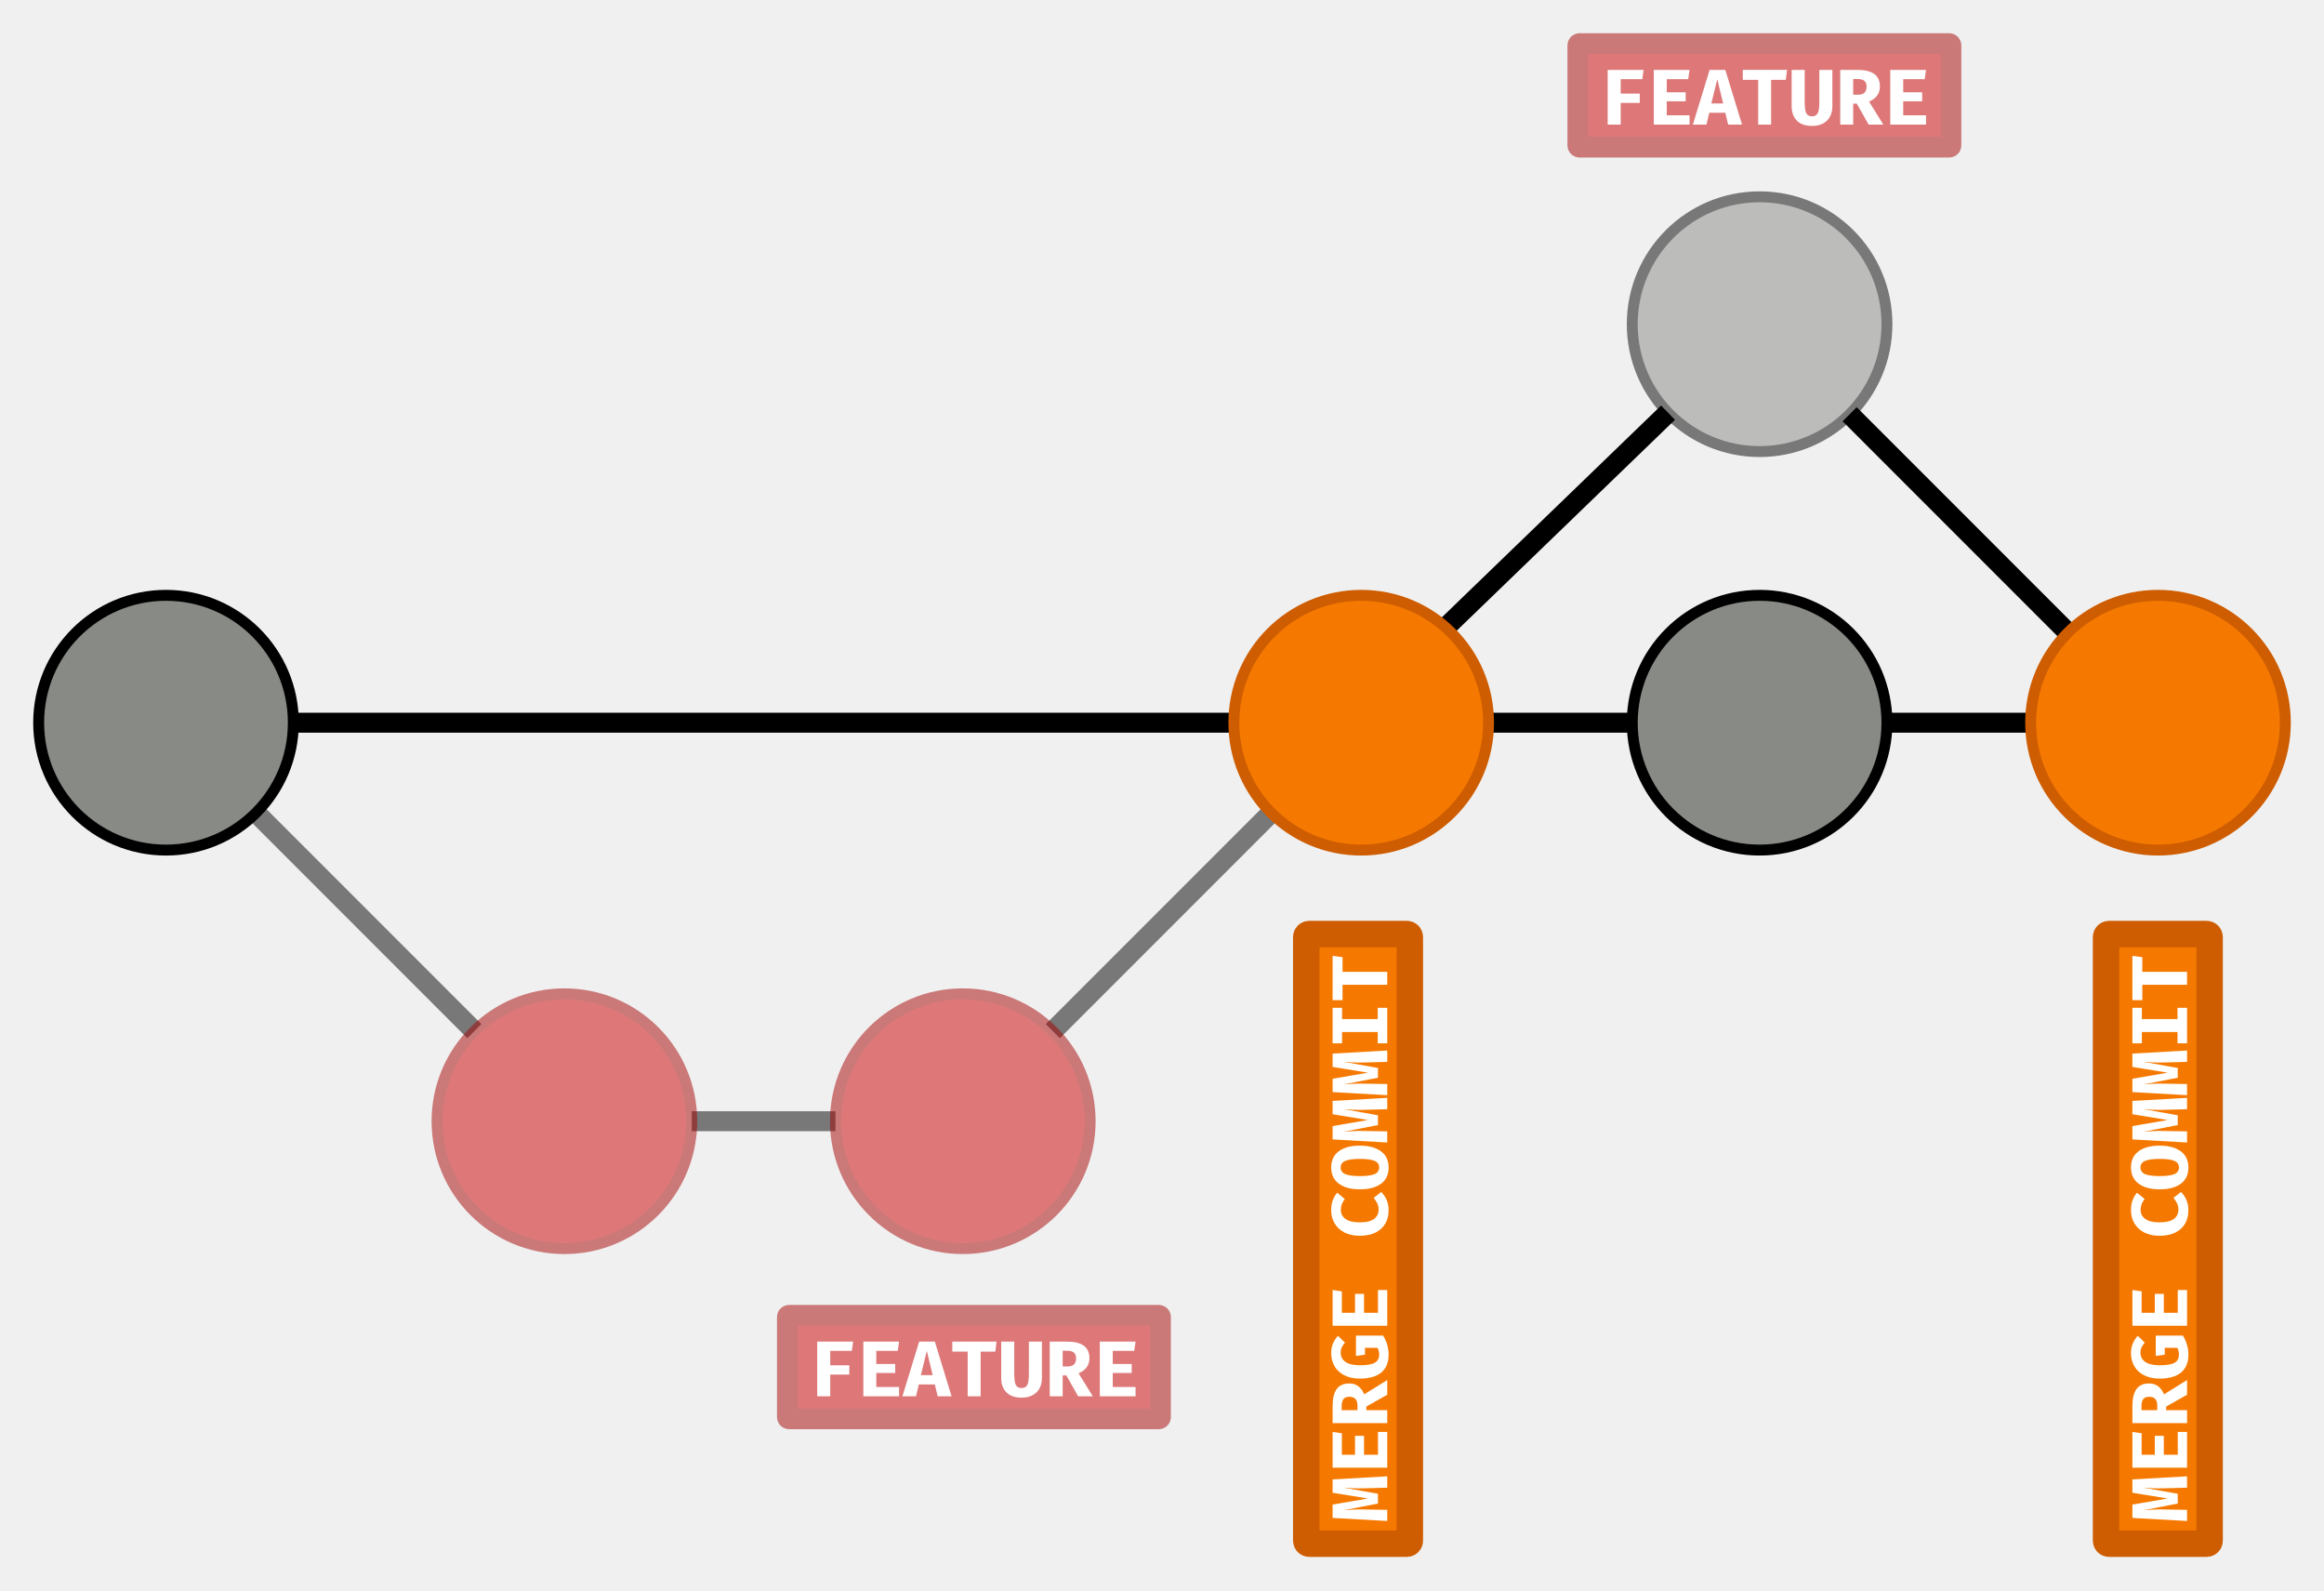
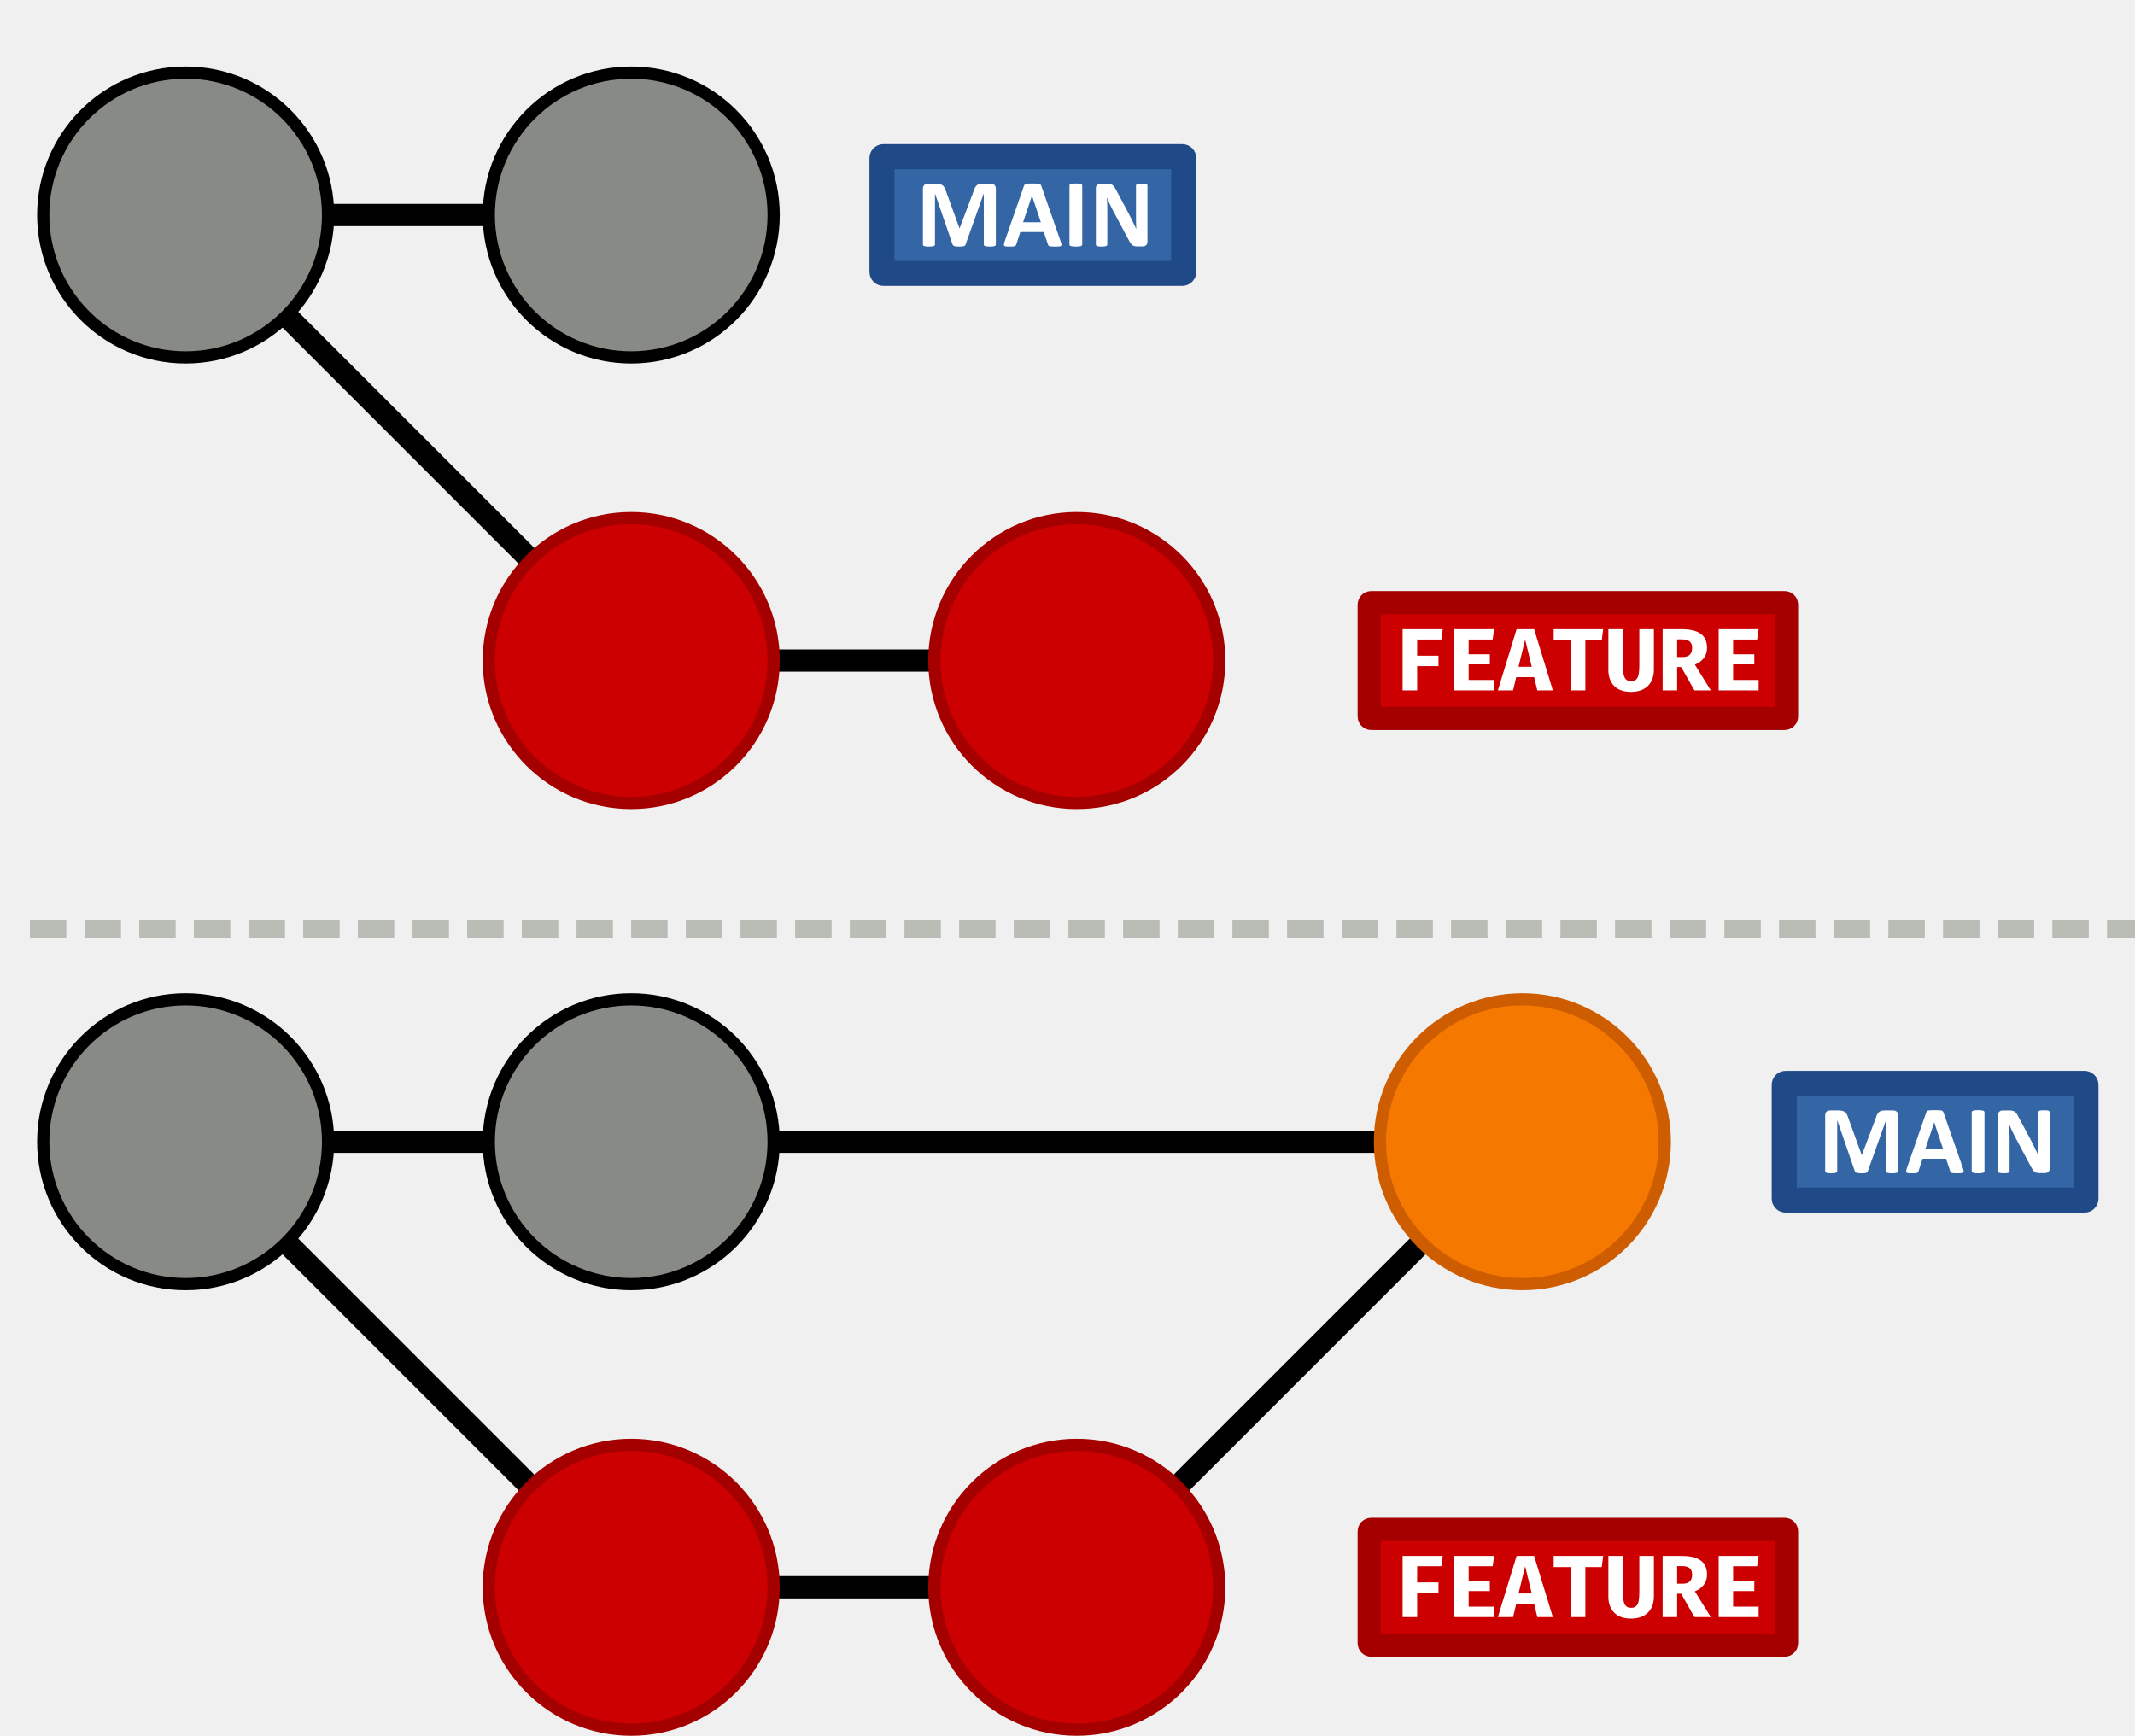
- <svg xmlns="http://www.w3.org/2000/svg" version="1.1" viewBox="0 0 700 478.81">
-   <g transform="translate(-70 -464.9)">
-     <g fill="none" stroke="#000" stroke-width="6">
-       <path d="m70 464.9" />
-       <path d="m70 464.9" />
-       <path d="m70 464.9" />
-       <path d="m147.12 709.64 65.757 65.757" opacity=".5" />
-       <path d="m278.36 802.52h43.289" opacity=".5" />
-       <path d="m387.12 775.4 65.757-65.757" opacity=".5" />
-       <path d="m158.36 682.52h283.29" />
-       <path d="m518.36 682.52h43.289" />
-       <path d="m638.36 682.52h43.289" />
-       <path d="m477.53 680.81 94.885-91.646" />
-       <path d="m627.12 589.64 65.757 65.757" />
+ <svg xmlns="http://www.w3.org/2000/svg" version="1.1" viewBox="0 0 574.989 467.519" id="svg140" width="574.989" height="467.519">
+   <defs id="defs144" />
+   <path d="M 0,0" id="path2" style="fill:none;stroke:#000000;stroke-width:6" />
+   <path d="M 0,0" id="path4" style="fill:none;stroke:#000000;stroke-width:6" />
+   <path d="M 0,0" id="path6" style="fill:none;stroke:#000000;stroke-width:6" />
+   <path d="m 77.12,334.639 65.757,65.757" opacity="0.5" id="path8" style="opacity:1;fill:none;stroke:#000000;stroke-width:6" />
+   <path d="m 208.36,427.519 h 43.289" opacity="0.5" id="path10" style="opacity:1;fill:none;stroke:#000000;stroke-width:6" />
+   <path d="m 317.12,400.399 65.757,-65.757" opacity="0.5" id="path12" style="opacity:1;fill:none;stroke:#000000;stroke-width:6" />
+   <path d="M 88.36,307.519 H 371.65" id="path14" style="fill:none;stroke:#000000;stroke-width:6" />
+   <circle cx="170" cy="427.519" r="38.356" opacity="0.5" stroke-width="3.289" id="circle26" style="opacity:1;fill:#cc0000;stroke:#a40000;stroke-linecap:square" />
+   <circle cx="290" cy="427.519" r="38.356" opacity="0.5" stroke-width="3.289" id="circle28" style="opacity:1;fill:#cc0000;stroke:#a40000;stroke-linecap:square" />
+   <rect transform="rotate(90)" x="411.919" y="-481.151" width="31.201" height="112.41" ry="0.543" opacity="0.5" stroke-width="6.228" id="rect30" style="opacity:1;fill:#cc0000;stroke:#a40000;stroke-linecap:square" />
+   <g fill="#ffffff" stroke-width="2.97" aria-label="FEATURE" id="g48" transform="translate(61.59132,-449.7989)">
+     <path d="m 320.07,871.66 v 4.348 h 5.75 v 2.804 H 320.07 v 6.534 h -3.92 v -16.465 h 10.81 l -0.38,2.78 z" id="path34" />
+     <path d="m 333.94,871.66 v 3.968 h 5.702 v 2.708 H 333.94 v 4.205 h 6.866 v 2.804 h -10.763 V 868.88 h 10.763 l -0.404,2.78 z" id="path36" />
+     <path d="m 351.58,881.79 h -4.823 l -0.855,3.564 h -4.087 l 5.037,-16.465 h 4.728 l 5.037,16.465 h -4.182 z m -4.205,-2.804 h 3.564 l -1.782,-7.294 z" id="path38" />
+     <path d="m 365.37,871.88 v 13.471 h -3.896 V 871.88 h -4.633 v -2.994 h 13.329 l -0.38,2.994 z" id="path40" />
+     <path d="m 383.83,879.84 q 0,1.711 -0.689,3.065 -0.689,1.331 -2.067,2.091 -1.378,0.76 -3.374,0.76 -2.994,0 -4.562,-1.592 -1.568,-1.592 -1.568,-4.324 v -10.953 h 3.92 v 9.504 q 0,1.592 0.166,2.542 0.166,0.95 0.641,1.449 0.499,0.475 1.402,0.475 0.903,0 1.378,-0.475 0.499,-0.499 0.665,-1.449 0.166,-0.95 0.166,-2.542 v -9.504 h 3.92 z" id="path42" />
+     <path d="m 398.14,873.9 q 0,1.663 -0.903,2.804 -0.879,1.117 -2.376,1.711 l 4.3,6.938 h -4.419 l -3.564,-6.296 h -1.093 v 6.296 h -3.896 v -16.465 h 5.179 q 3.397,0 5.084,1.235 1.687,1.236 1.687,3.778 z m -4.015,0 q 0,-1.188 -0.689,-1.734 -0.665,-0.546 -2.067,-0.546 h -1.283 v 4.752 h 1.449 q 1.283,0 1.925,-0.594 0.665,-0.594 0.665,-1.877 z" id="path44" />
+     <path d="m 405.17,871.66 v 3.968 h 5.702 v 2.708 H 405.17 v 4.205 h 6.866 v 2.804 h -10.763 V 868.88 h 10.763 l -0.404,2.78 z" id="path46" />
+   </g>
+   <circle cx="50" cy="307.519" r="38.356" fill="#888a85" stroke="#000000" id="circle50" style="stroke-width:3.289;stroke-linecap:square" />
+   <circle cx="410" cy="307.519" r="38.356" fill="#f57900" stroke="#ce5c00" id="circle52" style="stroke-width:3.289;stroke-linecap:square" />
+   <circle cx="170" cy="307.519" r="38.356" fill="#888a85" stroke="#000000" id="circle54" style="stroke-width:3.289;stroke-linecap:square" />
+   <path d="m 77.12,85.031 65.757,65.757" opacity="0.5" id="path8-5" style="opacity:1;fill:none;stroke:#000000;stroke-width:6" />
+   <path d="m 208.36,177.911 h 43.289" opacity="0.5" id="path10-7" style="opacity:1;fill:none;stroke:#000000;stroke-width:6" />
+   <path d="M 88.36,57.911 H 163.189" id="path14-9" style="fill:none;stroke:#000000;stroke-width:6" />
+   <circle cx="170" cy="177.911" r="38.356" opacity="0.5" stroke-width="3.289" id="circle26-1" style="opacity:1;fill:#cc0000;stroke:#a40000;stroke-linecap:square" />
+   <circle cx="290" cy="177.911" r="38.356" opacity="0.5" stroke-width="3.289" id="circle28-8" style="opacity:1;fill:#cc0000;stroke:#a40000;stroke-linecap:square" />
+   <rect transform="rotate(90)" x="162.311" y="-481.151" width="31.201" height="112.41" ry="0.543" opacity="0.5" stroke-width="6.228" id="rect30-2" style="opacity:1;fill:#cc0000;stroke:#a40000;stroke-linecap:square" />
+   <g fill="#ffffff" stroke-width="2.97" aria-label="FEATURE" id="g48-6" transform="translate(61.59132,-699.4069)">
+     <path d="m 320.07,871.66 v 4.348 h 5.75 v 2.804 H 320.07 v 6.534 h -3.92 v -16.465 h 10.81 l -0.38,2.78 z" id="path34-0" />
+     <path d="m 333.94,871.66 v 3.968 h 5.702 v 2.708 H 333.94 v 4.205 h 6.866 v 2.804 h -10.763 V 868.88 h 10.763 l -0.404,2.78 z" id="path36-9" />
+     <path d="m 351.58,881.79 h -4.823 l -0.855,3.564 h -4.087 l 5.037,-16.465 h 4.728 l 5.037,16.465 h -4.182 z m -4.205,-2.804 h 3.564 l -1.782,-7.294 z" id="path38-4" />
+     <path d="m 365.37,871.88 v 13.471 h -3.896 V 871.88 h -4.633 v -2.994 h 13.329 l -0.38,2.994 z" id="path40-4" />
+     <path d="m 383.83,879.84 q 0,1.711 -0.689,3.065 -0.689,1.331 -2.067,2.091 -1.378,0.76 -3.374,0.76 -2.994,0 -4.562,-1.592 -1.568,-1.592 -1.568,-4.324 v -10.953 h 3.92 v 9.504 q 0,1.592 0.166,2.542 0.166,0.95 0.641,1.449 0.499,0.475 1.402,0.475 0.903,0 1.378,-0.475 0.499,-0.499 0.665,-1.449 0.166,-0.95 0.166,-2.542 v -9.504 h 3.92 z" id="path42-9" />
+     <path d="m 398.14,873.9 q 0,1.663 -0.903,2.804 -0.879,1.117 -2.376,1.711 l 4.3,6.938 h -4.419 l -3.564,-6.296 h -1.093 v 6.296 h -3.896 v -16.465 h 5.179 q 3.397,0 5.084,1.235 1.687,1.236 1.687,3.778 z m -4.015,0 q 0,-1.188 -0.689,-1.734 -0.665,-0.546 -2.067,-0.546 h -1.283 v 4.752 h 1.449 q 1.283,0 1.925,-0.594 0.665,-0.594 0.665,-1.877 z" id="path44-7" />
+     <path d="m 405.17,871.66 v 3.968 h 5.702 v 2.708 H 405.17 v 4.205 h 6.866 v 2.804 h -10.763 V 868.88 h 10.763 l -0.404,2.78 z" id="path46-5" />
+   </g>
+   <circle cx="50" cy="57.911" r="38.356" fill="#888a85" stroke="#000000" id="circle50-7" style="stroke-width:3.289;stroke-linecap:square" />
+   <circle cx="170" cy="57.911" r="38.356" fill="#888a85" stroke="#000000" id="circle54-6" style="stroke-width:3.289;stroke-linecap:square" />
+   <path d="M 8.052,250.154 H 574.989" opacity="0.5" id="path4-1" style="opacity:1;fill:#babdb6;stroke:#babdb6;stroke-width:4.907;stroke-miterlimit:4;stroke-dasharray:9.814, 4.907;stroke-dashoffset:0" />
+   <g id="g1019-5" transform="translate(-599.5465,-132.8595)">
+     <rect x="175.056" y="-918.342" width="31.429" height="81.259" ry="0.392" id="rect52-9" style="fill:#3465a4;stroke:#204a87;stroke-width:6.755;stroke-linecap:square" transform="rotate(90)" />
+     <g transform="translate(1451.104,-660.962)" aria-label="MASTER" id="g66-5-9" style="fill:#ffffff;stroke-width:2.97">
+       <g aria-label="MAIN" id="text981-7" style="font-style:normal;font-weight:normal;font-size:26.667px;line-height:1.25;font-family:sans-serif;fill:#ffffff;fill-opacity:1;stroke:none;stroke-width:2.97">
+         <path d="m -583.364,859.688 q 0,0.13 -0.078,0.234 -0.065,0.104 -0.26,0.169 -0.182,0.065 -0.495,0.104 -0.312,0.039 -0.794,0.039 -0.469,0 -0.781,-0.039 -0.312,-0.039 -0.495,-0.104 -0.182,-0.065 -0.26,-0.169 -0.078,-0.104 -0.078,-0.234 v -13.711 h -0.026 l -4.883,13.698 q -0.052,0.169 -0.169,0.286 -0.117,0.104 -0.326,0.169 -0.195,0.065 -0.508,0.078 -0.312,0.026 -0.755,0.026 -0.443,0 -0.755,-0.039 -0.312,-0.026 -0.521,-0.091 -0.195,-0.078 -0.312,-0.182 -0.117,-0.104 -0.156,-0.247 l -4.714,-13.698 h -0.026 v 13.711 q 0,0.13 -0.078,0.234 -0.065,0.104 -0.26,0.169 -0.195,0.065 -0.508,0.104 -0.299,0.039 -0.781,0.039 -0.469,0 -0.781,-0.039 -0.312,-0.039 -0.508,-0.104 -0.182,-0.065 -0.26,-0.169 -0.065,-0.104 -0.065,-0.234 v -15.013 q 0,-0.664 0.352,-1.016 0.352,-0.352 0.938,-0.352 h 2.24 q 0.599,0 1.029,0.104 0.43,0.091 0.742,0.326 0.312,0.221 0.521,0.599 0.208,0.365 0.365,0.911 l 3.646,10.039 h 0.052 l 3.776,-10.013 q 0.169,-0.547 0.365,-0.924 0.208,-0.378 0.469,-0.612 0.273,-0.234 0.638,-0.326 0.365,-0.104 0.846,-0.104 h 2.305 q 0.352,0 0.599,0.091 0.26,0.091 0.417,0.273 0.169,0.169 0.247,0.43 0.091,0.247 0.091,0.573 z" style="font-style:normal;font-variant:normal;font-weight:bold;font-stretch:normal;font-size:26.667px;font-family:Calibri;-inkscape-font-specification:'Calibri Bold';fill:#ffffff;fill-opacity:1;stroke-width:2.97" id="path1003-6" />
+         <path d="m -565.89,858.881 q 0.156,0.469 0.195,0.742 0.039,0.273 -0.104,0.417 -0.143,0.13 -0.508,0.156 -0.365,0.039 -1.003,0.039 -0.664,0 -1.042,-0.026 -0.365,-0.013 -0.56,-0.065 -0.195,-0.065 -0.273,-0.169 -0.078,-0.104 -0.13,-0.273 l -1.133,-3.385 h -6.328 l -1.068,3.294 q -0.052,0.182 -0.143,0.312 -0.078,0.117 -0.273,0.195 -0.182,0.065 -0.534,0.091 -0.339,0.026 -0.898,0.026 -0.599,0 -0.938,-0.039 -0.339,-0.039 -0.469,-0.182 -0.13,-0.156 -0.091,-0.43 0.039,-0.273 0.195,-0.729 l 5.195,-14.948 q 0.078,-0.221 0.182,-0.352 0.104,-0.143 0.326,-0.208 0.234,-0.078 0.638,-0.091 0.404,-0.026 1.068,-0.026 0.768,0 1.224,0.026 0.456,0.013 0.703,0.091 0.26,0.065 0.365,0.208 0.117,0.143 0.195,0.391 z m -7.734,-12.357 h -0.013 l -2.383,7.161 h 4.779 z" style="font-style:normal;font-variant:normal;font-weight:bold;font-stretch:normal;font-size:26.667px;font-family:Calibri;-inkscape-font-specification:'Calibri Bold';fill:#ffffff;fill-opacity:1;stroke-width:2.97" id="path1005-8" />
+         <path d="m -560.095,859.688 q 0,0.13 -0.091,0.234 -0.078,0.104 -0.273,0.169 -0.195,0.065 -0.521,0.104 -0.326,0.039 -0.833,0.039 -0.495,0 -0.833,-0.039 -0.326,-0.039 -0.521,-0.104 -0.195,-0.065 -0.286,-0.169 -0.078,-0.104 -0.078,-0.234 v -15.911 q 0,-0.13 0.078,-0.234 0.091,-0.104 0.286,-0.169 0.208,-0.065 0.534,-0.104 0.326,-0.039 0.82,-0.039 0.508,0 0.833,0.039 0.326,0.039 0.521,0.104 0.195,0.065 0.273,0.169 0.091,0.104 0.091,0.234 z" style="font-style:normal;font-variant:normal;font-weight:bold;font-stretch:normal;font-size:26.667px;font-family:Calibri;-inkscape-font-specification:'Calibri Bold';fill:#ffffff;fill-opacity:1;stroke-width:2.97" id="path1007-2" />
+         <path d="m -542.53,858.959 q 0,0.299 -0.104,0.534 -0.104,0.234 -0.286,0.391 -0.169,0.156 -0.417,0.234 -0.234,0.065 -0.482,0.065 h -1.458 q -0.456,0 -0.794,-0.091 -0.326,-0.091 -0.612,-0.326 -0.273,-0.247 -0.534,-0.651 -0.26,-0.417 -0.586,-1.068 l -4.193,-7.878 q -0.365,-0.703 -0.742,-1.51 -0.378,-0.82 -0.677,-1.589 h -0.026 q 0.052,0.938 0.078,1.875 0.026,0.924 0.026,1.914 v 8.815 q 0,0.13 -0.078,0.234 -0.065,0.104 -0.247,0.182 -0.169,0.065 -0.469,0.104 -0.299,0.039 -0.768,0.039 -0.456,0 -0.755,-0.039 -0.299,-0.039 -0.469,-0.104 -0.169,-0.078 -0.234,-0.182 -0.065,-0.104 -0.065,-0.234 v -15.143 q 0,-0.612 0.352,-0.911 0.365,-0.312 0.885,-0.312 h 1.836 q 0.495,0 0.833,0.091 0.339,0.078 0.599,0.273 0.273,0.195 0.508,0.547 0.234,0.339 0.482,0.846 l 3.281,6.159 q 0.286,0.56 0.56,1.107 0.286,0.534 0.547,1.081 0.26,0.534 0.508,1.055 0.247,0.521 0.482,1.042 h 0.013 q -0.039,-0.911 -0.065,-1.901 -0.013,-0.99 -0.013,-1.888 v -7.904 q 0,-0.13 0.078,-0.234 0.078,-0.104 0.26,-0.182 0.182,-0.078 0.482,-0.104 0.299,-0.039 0.768,-0.039 0.443,0 0.742,0.039 0.299,0.026 0.456,0.104 0.169,0.078 0.234,0.182 0.065,0.104 0.065,0.234 z" style="font-style:normal;font-variant:normal;font-weight:bold;font-stretch:normal;font-size:26.667px;font-family:Calibri;-inkscape-font-specification:'Calibri Bold';fill:#ffffff;fill-opacity:1;stroke-width:2.97" id="path1009-3" />
+       </g>
    </g>
-     <g fill="#c00" stroke="#a40000" stroke-linecap="square">
-       <circle cx="240" cy="802.52" r="38.356" opacity=".5" stroke-width="3.289" />
-       <circle cx="360" cy="802.52" r="38.356" opacity=".5" stroke-width="3.289" />
-       <rect transform="rotate(90)" x="860.95" y="-419.56" width="31.201" height="112.41" ry=".543" opacity=".5" stroke-width="6.228" />
-     </g>
-     <g>
-       <g fill="#fff" stroke-width="2.97" aria-label="FEATURE">
-         <path d="m320.07 871.66v4.348h5.75v2.804h-5.75v6.534h-3.92v-16.465h10.81l-0.38 2.78z" />
-         <path d="m333.94 871.66v3.968h5.702v2.708h-5.702v4.205h6.866v2.804h-10.763v-16.465h10.763l-0.404 2.78z" />
-         <path d="m351.58 881.79h-4.823l-0.855 3.564h-4.087l5.037-16.465h4.728l5.037 16.465h-4.182zm-4.205-2.804h3.564l-1.782-7.294z" />
-         <path d="m365.37 871.88v13.471h-3.896v-13.471h-4.633v-2.994h13.329l-0.38 2.994z" />
-         <path d="m383.83 879.84q0 1.711-0.689 3.065-0.689 1.331-2.067 2.091-1.378 0.76-3.374 0.76-2.994 0-4.562-1.592t-1.568-4.324v-10.953h3.92v9.504q0 1.592 0.166 2.542 0.166 0.95 0.641 1.449 0.499 0.475 1.402 0.475 0.903 0 1.378-0.475 0.499-0.499 0.665-1.449 0.166-0.95 0.166-2.542v-9.504h3.92z" />
-         <path d="m398.14 873.9q0 1.663-0.903 2.804-0.879 1.117-2.376 1.711l4.3 6.938h-4.419l-3.564-6.296h-1.093v6.296h-3.896v-16.465h5.179q3.397 0 5.084 1.235 1.687 1.236 1.687 3.778zm-4.015 0q0-1.188-0.689-1.734-0.665-0.546-2.067-0.546h-1.283v4.752h1.449q1.283 0 1.925-0.594 0.665-0.594 0.665-1.877z" />
-         <path d="m405.17 871.66v3.968h5.702v2.708h-5.702v4.205h6.866v2.804h-10.763v-16.465h10.763l-0.404 2.78z" />
-       </g>
-       <g stroke-linecap="square">
-         <g stroke-width="3.289">
-           <circle cx="120" cy="682.52" r="38.356" fill="#888a85" stroke="#000" />
-           <circle cx="480" cy="682.52" r="38.356" fill="#f57900" stroke="#ce5c00" />
-           <circle cx="600" cy="682.52" r="38.356" fill="#888a85" stroke="#000" />
-         </g>
-         <rect x="463.45" y="746.16" width="31.201" height="183.57" ry=".886" fill="#f57900" stroke="#ce5c00" stroke-width="7.959" />
-       </g>
-       <g transform="rotate(-90)" fill="#fff" stroke-width="2.97" aria-label="MERGE COMMIT">
-         <path d="m-909.45 487.85h-3.421l-0.19-7.056q-0.024-0.523-0.024-1.425 0-1.188 0.071-2.305 0.071-1.14 0.166-2.376l-1.853 10.359h-2.946l-2.019-10.359q0.261 2.732 0.261 4.918l-0.024 1.259-0.119 6.985h-3.35l0.927-16.465h4.015l1.829 10.644 1.734-10.644h4.015z" />
-         <path d="m-902.95 474.17v3.968h5.702v2.708h-5.702v4.205h6.866v2.804h-10.763v-16.465h10.763l-0.404 2.78z" />
-         <path d="m-881.48 476.4q0 1.663-0.903 2.804-0.879 1.117-2.376 1.711l4.3 6.938h-4.419l-3.564-6.296h-1.093v6.296h-3.896v-16.465h5.179q3.397 0 5.084 1.235 1.687 1.236 1.687 3.778zm-4.015 0q0-1.188-0.689-1.734-0.665-0.546-2.067-0.546h-1.283v4.752h1.449q1.283 0 1.925-0.594 0.665-0.594 0.665-1.877z" />
-         <path d="m-872.82 488.26q-3.516 0-5.37-2.21-1.829-2.233-1.829-6.462 0-2.732 0.998-4.681t2.732-2.946q1.758-0.998 3.92-0.998 1.687 0 2.922 0.546 1.259 0.523 2.305 1.497l-2.043 2.115q-0.784-0.689-1.473-0.998-0.665-0.309-1.521-0.309-1.782 0-2.804 1.425-1.022 1.402-1.022 4.372 0 3.184 0.76 4.49 0.76 1.307 2.447 1.307 1.117 0 2.043-0.499v-3.778h-2.067l-0.38-2.708h6.13v8.173q-2.708 1.663-5.75 1.663z" />
-         <path d="m-860.21 474.17v3.968h5.702v2.708h-5.702v4.205h6.866v2.804h-10.763v-16.465h10.763l-0.404 2.78z" />
-         <path d="m-829.32 470.96q1.711 0 2.946 0.451 1.236 0.451 2.328 1.354l-1.901 2.305q-1.497-1.212-3.279-1.212-1.687 0-2.732 1.425-1.022 1.425-1.022 4.3 0 2.875 1.022 4.277 1.022 1.378 2.804 1.378 1.093 0 1.877-0.38t1.687-1.093l1.758 2.257q-2.186 2.233-5.536 2.233-2.257 0-3.991-0.998-1.711-0.998-2.685-2.946-0.974-1.972-0.974-4.728 0-2.685 0.998-4.633t2.756-2.97q1.758-1.022 3.944-1.022z" />
-         <path d="m-809.87 479.61q0 4.015-1.711 6.344-1.687 2.305-4.871 2.305-3.207 0-4.894-2.281-1.687-2.305-1.687-6.367 0-4.015 1.687-6.32 1.711-2.328 4.894-2.328 3.207 0 4.894 2.305 1.687 2.281 1.687 6.344zm-3.991 0q0-3.041-0.618-4.419-0.594-1.378-1.972-1.378t-1.996 1.378q-0.594 1.378-0.594 4.419 0 3.041 0.594 4.419 0.618 1.378 1.996 1.378 1.402 0 1.996-1.378 0.594-1.378 0.594-4.419z" />
-         <path d="m-795.48 487.85h-3.421l-0.19-7.056q-0.024-0.523-0.024-1.425 0-1.188 0.071-2.305 0.071-1.14 0.166-2.376l-1.853 10.359h-2.946l-2.019-10.359q0.261 2.732 0.261 4.918l-0.024 1.259-0.119 6.985h-3.35l0.927-16.465h4.015l1.829 10.644 1.734-10.644h4.015z" />
-         <path d="m-781.23 487.85h-3.421l-0.19-7.056q-0.024-0.523-0.024-1.425 0-1.188 0.071-2.305 0.071-1.14 0.166-2.376l-1.853 10.359h-2.946l-2.019-10.359q0.261 2.732 0.261 4.918l-0.024 1.259-0.119 6.985h-3.35l0.927-16.465h4.015l1.829 10.644 1.734-10.644h4.015z" />
-         <path d="m-768.37 471.39v2.851h-3.397v10.739h3.397v2.875h-10.691v-2.875h3.397v-10.739h-3.397v-2.851z" />
-         <path d="m-757.54 474.38v13.471h-3.896v-13.471h-4.633v-2.994h13.329l-0.38 2.994z" />
-       </g>
-       <g stroke-linecap="square">
-         <circle cx="720" cy="682.52" r="38.356" fill="#f57900" stroke="#ce5c00" stroke-width="3.289" />
-         <circle cx="600" cy="562.52" r="38.356" fill="#888a85" opacity=".5" stroke="#000" stroke-width="3.289" />
-         <rect transform="rotate(90)" x="478.02" y="-657.65" width="31.201" height="112.41" ry=".543" fill="#c00" opacity=".5" stroke="#a40000" stroke-width="6.228" />
-       </g>
-       <g fill="#fff" stroke-width="2.97" aria-label="FEATURE">
-         <path d="m558.16 488.73v4.348h5.75v2.804h-5.75v6.534h-3.92v-16.465h10.81l-0.38 2.78z" />
-         <path d="m572.03 488.73v3.968h5.702v2.708h-5.702v4.205h6.866v2.804h-10.763v-16.465h10.763l-0.404 2.78z" />
-         <path d="m589.67 498.85h-4.823l-0.855 3.564h-4.087l5.037-16.465h4.728l5.037 16.465h-4.182zm-4.205-2.804h3.564l-1.782-7.294z" />
-         <path d="m603.47 488.94v13.471h-3.896v-13.471h-4.633v-2.994h13.329l-0.38 2.994z" />
-         <path d="m621.92 496.9q0 1.711-0.689 3.065-0.689 1.331-2.067 2.091t-3.374 0.76q-2.994 0-4.562-1.592t-1.568-4.324v-10.953h3.92v9.504q0 1.592 0.166 2.542t0.641 1.449q0.499 0.475 1.402 0.475t1.378-0.475q0.499-0.499 0.665-1.449 0.166-0.95 0.166-2.542v-9.504h3.92z" />
-         <path d="m636.24 490.96q0 1.663-0.903 2.804-0.879 1.117-2.376 1.711l4.3 6.938h-4.419l-3.564-6.296h-1.093v6.296h-3.896v-16.465h5.179q3.397 0 5.084 1.235 1.687 1.236 1.687 3.778zm-4.015 0q0-1.188-0.689-1.734-0.665-0.546-2.067-0.546h-1.283v4.752h1.449q1.283 0 1.925-0.594 0.665-0.594 0.665-1.877z" />
-         <path d="m643.26 488.73v3.968h5.702v2.708h-5.702v4.205h6.866v2.804h-10.763v-16.465h10.763l-0.404 2.78z" />
-       </g>
-       <rect x="704.35" y="746.16" width="31.201" height="183.57" ry=".886" fill="#f57900" stroke="#ce5c00" stroke-linecap="square" stroke-width="7.959" />
-       <g transform="rotate(-90)" fill="#fff" stroke-width="2.97" aria-label="MERGE COMMIT">
-         <path d="m-909.45 728.75h-3.421l-0.19-7.056q-0.024-0.523-0.024-1.425 0-1.188 0.071-2.305 0.071-1.14 0.166-2.376l-1.853 10.359h-2.946l-2.019-10.359q0.261 2.732 0.261 4.918l-0.024 1.259-0.119 6.985h-3.35l0.927-16.465h4.015l1.829 10.644 1.734-10.644h4.015z" />
-         <path d="m-902.95 715.07v3.968h5.702v2.708h-5.702v4.205h6.866v2.804h-10.763v-16.465h10.763l-0.404 2.78z" />
-         <path d="m-881.48 717.3q0 1.663-0.903 2.804-0.879 1.117-2.376 1.711l4.3 6.938h-4.419l-3.564-6.296h-1.093v6.296h-3.896v-16.465h5.179q3.397 0 5.084 1.236 1.687 1.235 1.687 3.778zm-4.015 0q0-1.188-0.689-1.734-0.665-0.546-2.067-0.546h-1.283v4.752h1.449q1.283 0 1.925-0.594 0.665-0.594 0.665-1.877z" />
-         <path d="m-872.82 729.16q-3.516 0-5.37-2.21-1.829-2.233-1.829-6.462 0-2.732 0.998-4.681t2.732-2.946q1.758-0.998 3.92-0.998 1.687 0 2.922 0.546 1.259 0.523 2.305 1.497l-2.043 2.115q-0.784-0.689-1.473-0.998-0.665-0.309-1.521-0.309-1.782 0-2.804 1.425-1.022 1.402-1.022 4.372 0 3.184 0.76 4.49 0.76 1.307 2.447 1.307 1.117 0 2.043-0.499v-3.778h-2.067l-0.38-2.708h6.13v8.173q-2.708 1.663-5.75 1.663z" />
-         <path d="m-860.21 715.07v3.968h5.702v2.708h-5.702v4.205h6.866v2.804h-10.763v-16.465h10.763l-0.404 2.78z" />
-         <path d="m-829.32 711.86q1.711 0 2.946 0.451 1.236 0.451 2.328 1.354l-1.901 2.305q-1.497-1.212-3.279-1.212-1.687 0-2.732 1.425-1.022 1.425-1.022 4.3t1.022 4.277q1.022 1.378 2.804 1.378 1.093 0 1.877-0.38t1.687-1.093l1.758 2.257q-2.186 2.233-5.536 2.233-2.257 0-3.991-0.998-1.711-0.998-2.685-2.946-0.974-1.972-0.974-4.728 0-2.685 0.998-4.633t2.756-2.97 3.944-1.022z" />
-         <path d="m-809.87 720.51q0 4.015-1.711 6.344-1.687 2.305-4.871 2.305-3.207 0-4.894-2.281-1.687-2.305-1.687-6.367 0-4.015 1.687-6.32 1.711-2.328 4.894-2.328 3.207 0 4.894 2.305 1.687 2.281 1.687 6.344zm-3.991 0q0-3.041-0.618-4.419-0.594-1.378-1.972-1.378t-1.996 1.378q-0.594 1.378-0.594 4.419 0 3.041 0.594 4.419 0.618 1.378 1.996 1.378 1.402 0 1.996-1.378t0.594-4.419z" />
-         <path d="m-795.48 728.75h-3.421l-0.19-7.056q-0.024-0.523-0.024-1.425 0-1.188 0.071-2.305 0.071-1.14 0.166-2.376l-1.853 10.359h-2.946l-2.019-10.359q0.261 2.732 0.261 4.918l-0.024 1.259-0.119 6.985h-3.35l0.927-16.465h4.015l1.829 10.644 1.734-10.644h4.015z" />
-         <path d="m-781.23 728.75h-3.421l-0.19-7.056q-0.024-0.523-0.024-1.425 0-1.188 0.071-2.305 0.071-1.14 0.166-2.376l-1.853 10.359h-2.946l-2.019-10.359q0.261 2.732 0.261 4.918l-0.024 1.259-0.119 6.985h-3.35l0.927-16.465h4.015l1.829 10.644 1.734-10.644h4.015z" />
-         <path d="m-768.37 712.29v2.851h-3.397v10.739h3.397v2.875h-10.691v-2.875h3.397v-10.739h-3.397v-2.851z" />
-         <path d="m-757.54 715.28v13.471h-3.896v-13.471h-4.633v-2.994h13.329l-0.38 2.994z" />
+   </g>
+   <g id="g1019-5-0" transform="translate(-356.5586,116.7485)">
+     <rect x="175.056" y="-918.342" width="31.429" height="81.259" ry="0.392" id="rect52-9-2" style="fill:#3465a4;stroke:#204a87;stroke-width:6.755;stroke-linecap:square" transform="rotate(90)" />
+     <g transform="translate(1451.104,-660.962)" aria-label="MASTER" id="g66-5-9-0" style="fill:#ffffff;stroke-width:2.97">
+       <g aria-label="MAIN" id="text981-7-1" style="font-style:normal;font-weight:normal;font-size:26.667px;line-height:1.25;font-family:sans-serif;fill:#ffffff;fill-opacity:1;stroke:none;stroke-width:2.97">
+         <path d="m -583.364,859.688 q 0,0.13 -0.078,0.234 -0.065,0.104 -0.26,0.169 -0.182,0.065 -0.495,0.104 -0.312,0.039 -0.794,0.039 -0.469,0 -0.781,-0.039 -0.312,-0.039 -0.495,-0.104 -0.182,-0.065 -0.26,-0.169 -0.078,-0.104 -0.078,-0.234 v -13.711 h -0.026 l -4.883,13.698 q -0.052,0.169 -0.169,0.286 -0.117,0.104 -0.326,0.169 -0.195,0.065 -0.508,0.078 -0.312,0.026 -0.755,0.026 -0.443,0 -0.755,-0.039 -0.312,-0.026 -0.521,-0.091 -0.195,-0.078 -0.312,-0.182 -0.117,-0.104 -0.156,-0.247 l -4.714,-13.698 h -0.026 v 13.711 q 0,0.13 -0.078,0.234 -0.065,0.104 -0.26,0.169 -0.195,0.065 -0.508,0.104 -0.299,0.039 -0.781,0.039 -0.469,0 -0.781,-0.039 -0.312,-0.039 -0.508,-0.104 -0.182,-0.065 -0.26,-0.169 -0.065,-0.104 -0.065,-0.234 v -15.013 q 0,-0.664 0.352,-1.016 0.352,-0.352 0.938,-0.352 h 2.24 q 0.599,0 1.029,0.104 0.43,0.091 0.742,0.326 0.312,0.221 0.521,0.599 0.208,0.365 0.365,0.911 l 3.646,10.039 h 0.052 l 3.776,-10.013 q 0.169,-0.547 0.365,-0.924 0.208,-0.378 0.469,-0.612 0.273,-0.234 0.638,-0.326 0.365,-0.104 0.846,-0.104 h 2.305 q 0.352,0 0.599,0.091 0.26,0.091 0.417,0.273 0.169,0.169 0.247,0.43 0.091,0.247 0.091,0.573 z" style="font-style:normal;font-variant:normal;font-weight:bold;font-stretch:normal;font-size:26.667px;font-family:Calibri;-inkscape-font-specification:'Calibri Bold';fill:#ffffff;fill-opacity:1;stroke-width:2.97" id="path1003-6-7" />
+         <path d="m -565.89,858.881 q 0.156,0.469 0.195,0.742 0.039,0.273 -0.104,0.417 -0.143,0.13 -0.508,0.156 -0.365,0.039 -1.003,0.039 -0.664,0 -1.042,-0.026 -0.365,-0.013 -0.56,-0.065 -0.195,-0.065 -0.273,-0.169 -0.078,-0.104 -0.13,-0.273 l -1.133,-3.385 h -6.328 l -1.068,3.294 q -0.052,0.182 -0.143,0.312 -0.078,0.117 -0.273,0.195 -0.182,0.065 -0.534,0.091 -0.339,0.026 -0.898,0.026 -0.599,0 -0.938,-0.039 -0.339,-0.039 -0.469,-0.182 -0.13,-0.156 -0.091,-0.43 0.039,-0.273 0.195,-0.729 l 5.195,-14.948 q 0.078,-0.221 0.182,-0.352 0.104,-0.143 0.326,-0.208 0.234,-0.078 0.638,-0.091 0.404,-0.026 1.068,-0.026 0.768,0 1.224,0.026 0.456,0.013 0.703,0.091 0.26,0.065 0.365,0.208 0.117,0.143 0.195,0.391 z m -7.734,-12.357 h -0.013 l -2.383,7.161 h 4.779 z" style="font-style:normal;font-variant:normal;font-weight:bold;font-stretch:normal;font-size:26.667px;font-family:Calibri;-inkscape-font-specification:'Calibri Bold';fill:#ffffff;fill-opacity:1;stroke-width:2.97" id="path1005-8-8" />
+         <path d="m -560.095,859.688 q 0,0.13 -0.091,0.234 -0.078,0.104 -0.273,0.169 -0.195,0.065 -0.521,0.104 -0.326,0.039 -0.833,0.039 -0.495,0 -0.833,-0.039 -0.326,-0.039 -0.521,-0.104 -0.195,-0.065 -0.286,-0.169 -0.078,-0.104 -0.078,-0.234 v -15.911 q 0,-0.13 0.078,-0.234 0.091,-0.104 0.286,-0.169 0.208,-0.065 0.534,-0.104 0.326,-0.039 0.82,-0.039 0.508,0 0.833,0.039 0.326,0.039 0.521,0.104 0.195,0.065 0.273,0.169 0.091,0.104 0.091,0.234 z" style="font-style:normal;font-variant:normal;font-weight:bold;font-stretch:normal;font-size:26.667px;font-family:Calibri;-inkscape-font-specification:'Calibri Bold';fill:#ffffff;fill-opacity:1;stroke-width:2.97" id="path1007-2-0" />
+         <path d="m -542.53,858.959 q 0,0.299 -0.104,0.534 -0.104,0.234 -0.286,0.391 -0.169,0.156 -0.417,0.234 -0.234,0.065 -0.482,0.065 h -1.458 q -0.456,0 -0.794,-0.091 -0.326,-0.091 -0.612,-0.326 -0.273,-0.247 -0.534,-0.651 -0.26,-0.417 -0.586,-1.068 l -4.193,-7.878 q -0.365,-0.703 -0.742,-1.51 -0.378,-0.82 -0.677,-1.589 h -0.026 q 0.052,0.938 0.078,1.875 0.026,0.924 0.026,1.914 v 8.815 q 0,0.13 -0.078,0.234 -0.065,0.104 -0.247,0.182 -0.169,0.065 -0.469,0.104 -0.299,0.039 -0.768,0.039 -0.456,0 -0.755,-0.039 -0.299,-0.039 -0.469,-0.104 -0.169,-0.078 -0.234,-0.182 -0.065,-0.104 -0.065,-0.234 v -15.143 q 0,-0.612 0.352,-0.911 0.365,-0.312 0.885,-0.312 h 1.836 q 0.495,0 0.833,0.091 0.339,0.078 0.599,0.273 0.273,0.195 0.508,0.547 0.234,0.339 0.482,0.846 l 3.281,6.159 q 0.286,0.56 0.56,1.107 0.286,0.534 0.547,1.081 0.26,0.534 0.508,1.055 0.247,0.521 0.482,1.042 h 0.013 q -0.039,-0.911 -0.065,-1.901 -0.013,-0.99 -0.013,-1.888 v -7.904 q 0,-0.13 0.078,-0.234 0.078,-0.104 0.26,-0.182 0.182,-0.078 0.482,-0.104 0.299,-0.039 0.768,-0.039 0.443,0 0.742,0.039 0.299,0.026 0.456,0.104 0.169,0.078 0.234,0.182 0.065,0.104 0.065,0.234 z" style="font-style:normal;font-variant:normal;font-weight:bold;font-stretch:normal;font-size:26.667px;font-family:Calibri;-inkscape-font-specification:'Calibri Bold';fill:#ffffff;fill-opacity:1;stroke-width:2.97" id="path1009-3-0" />
      </g>
    </g>
  </g>
</svg>
